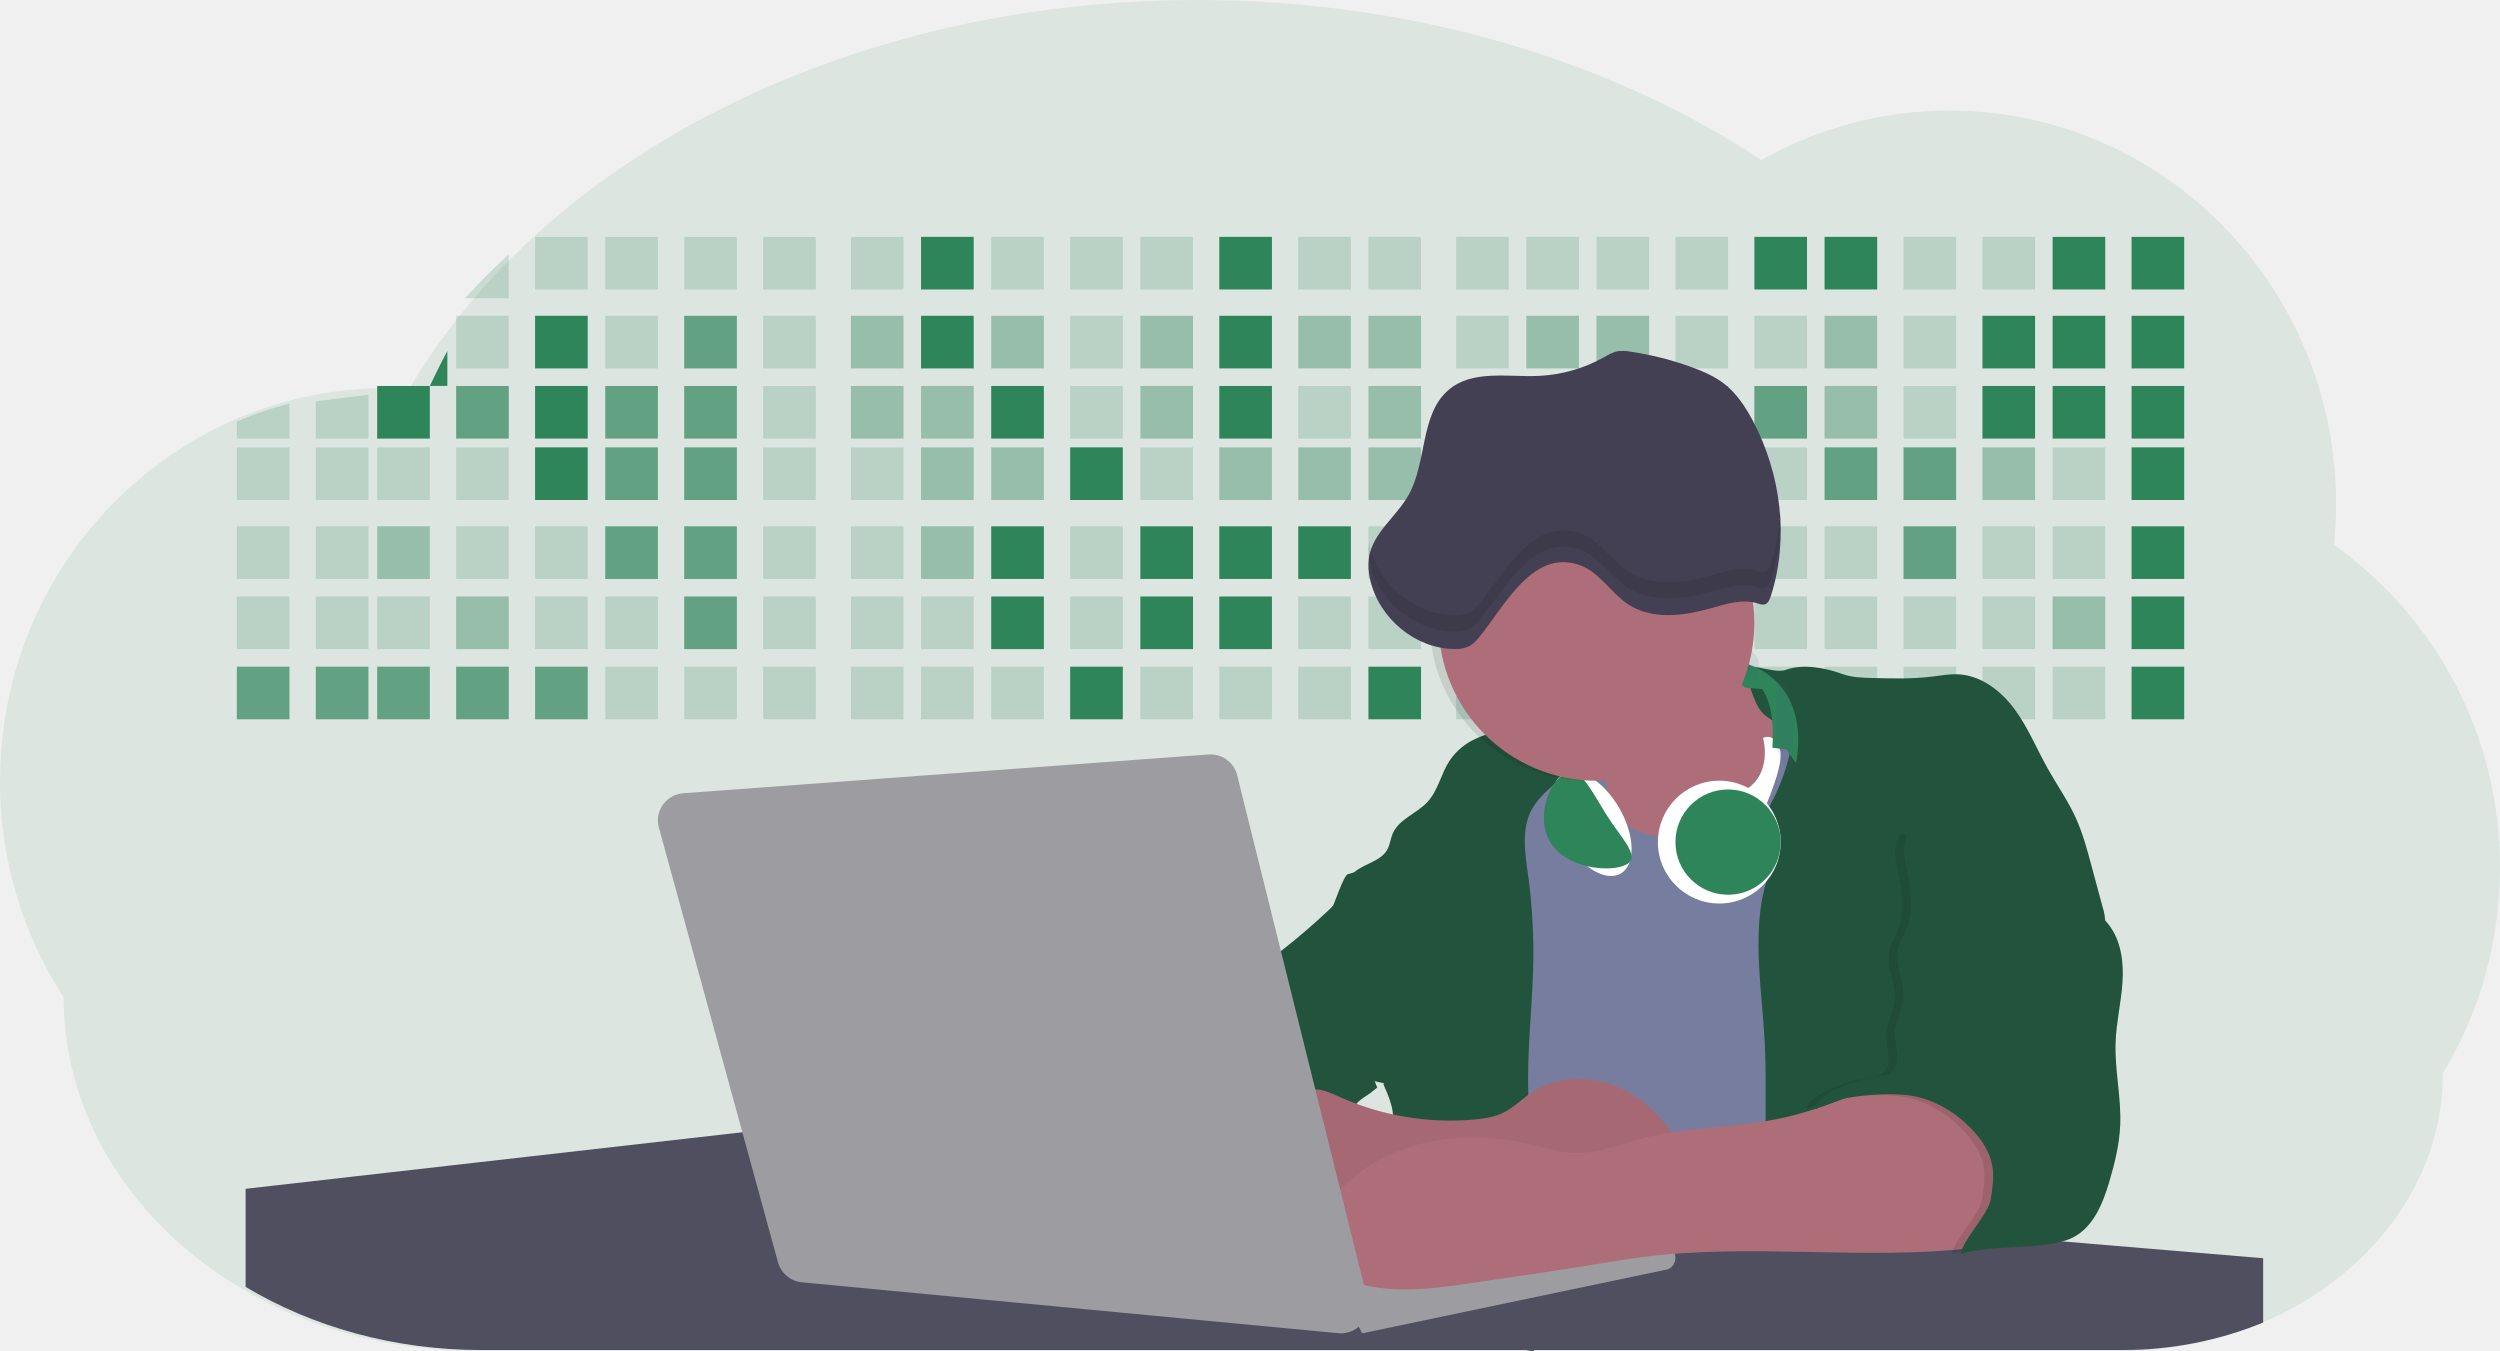
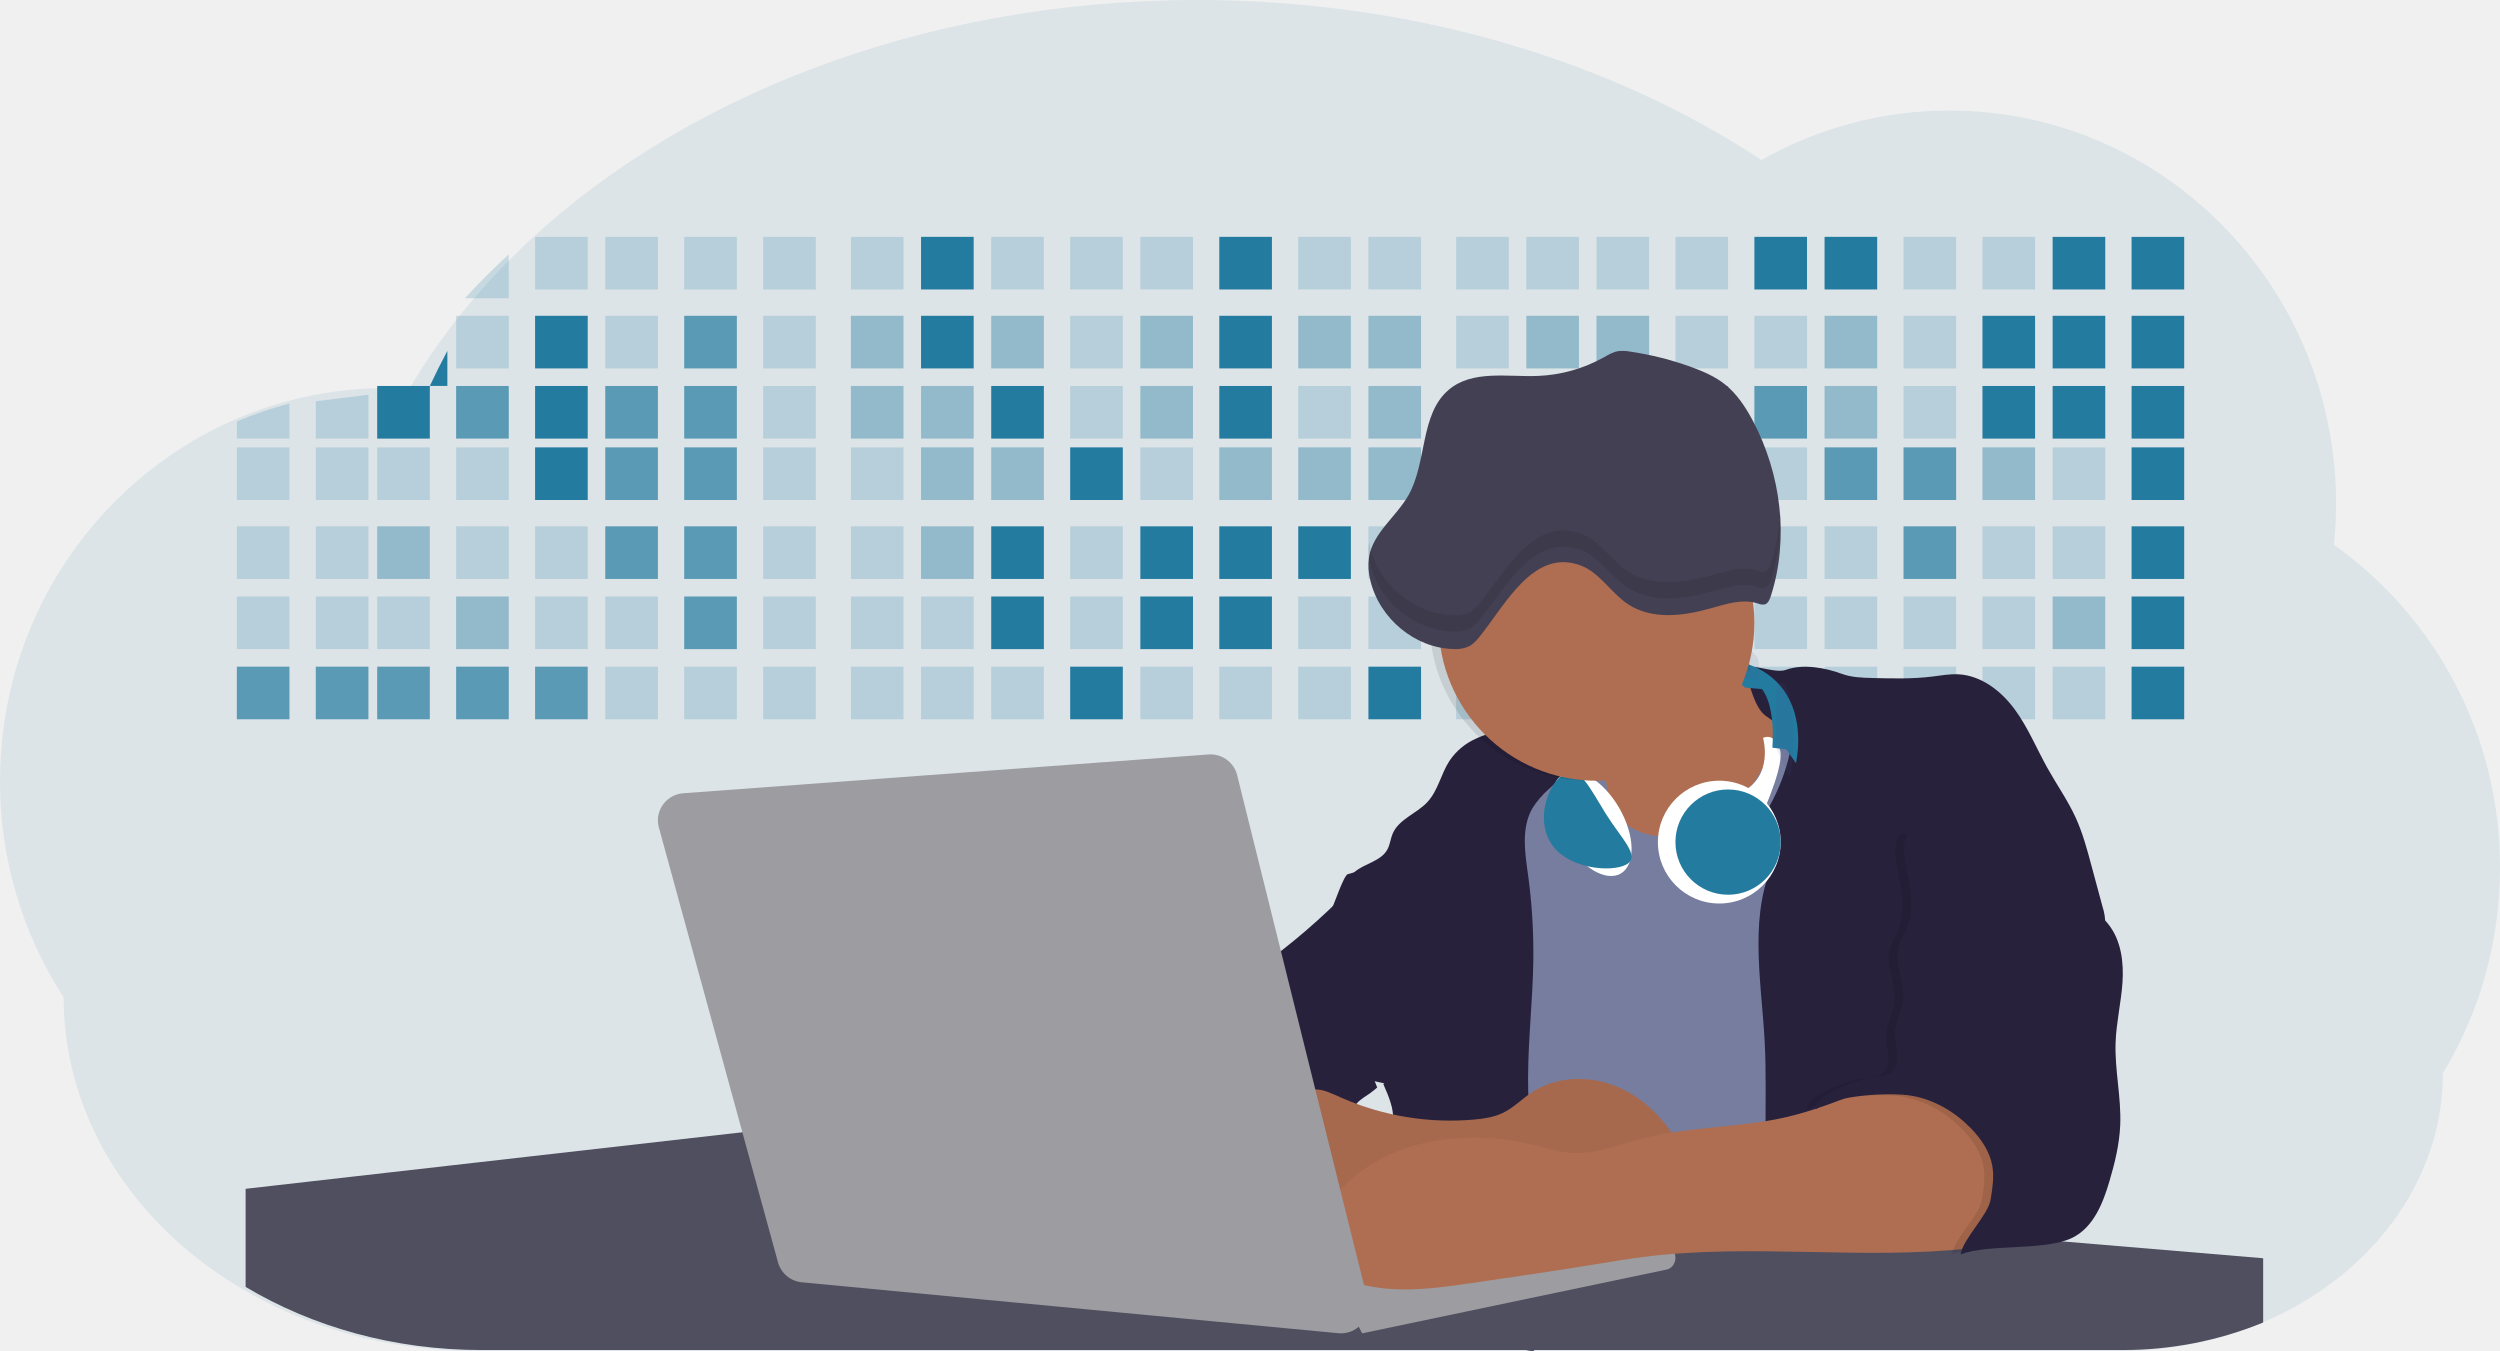
<svg xmlns="http://www.w3.org/2000/svg" width="285" height="154">
  <g fill-rule="nonzero" fill="none">
-     <path d="M285 98.908a45.505 45.505 0 0 1-1.707 12.382 45 45 0 0 1-4.8 11.055c0 12.507-8.426 23.317-20.655 28.46A41.603 41.603 0 0 1 241.712 154H54.102c-10.027 0-19.319-2.711-26.94-7.33a46.28 46.28 0 0 1-6.186-4.466c-8.47-7.295-13.721-17.375-13.721-28.51A45.13 45.13 0 0 1 0 89.05c0-18.314 10.81-34.062 26.295-41.014a43.418 43.418 0 0 1 6.356-2.277 43.608 43.608 0 0 1 11.016-1.52h.428c.862 0 1.717.03 2.566.08l.28-.475c.341-.573.692-1.14 1.05-1.7a64.088 64.088 0 0 1 2.039-3.02 69.585 69.585 0 0 1 2.329-3.091l.207-.25c.458-.573.926-1.138 1.405-1.698a83.311 83.311 0 0 1 4.733-5.08C76.67 11.359 104.812 0 136.451 0c24.619 0 47.122 6.878 64.36 18.242a43.322 43.322 0 0 1 21.41-5.64c24.349 0 44.094 20.064 44.094 44.814a46.255 46.255 0 0 1-.249 4.689A44.965 44.965 0 0 1 285 98.908z" fill="#2E855A" opacity=".1" />
-     <path d="M58 29v5h-5a78.624 78.624 0 0 1 5-5zM61 27h6v6h-6zM69 27h6v6h-6zM78 27h6v6h-6zM87 27h6v6h-6zM97 27h6v6h-6z" fill="#2E855A" opacity=".2" />
-     <path fill="#2E855A" d="M105 27h6v6h-6z" />
-     <path fill="#2E855A" opacity=".2" d="M113 27h6v6h-6zM122 27h6v6h-6zM130 27h6v6h-6z" />
-     <path fill="#2E855A" d="M139 27h6v6h-6z" />
-     <path fill="#2E855A" opacity=".2" d="M148 27h6v6h-6zM156 27h6v6h-6zM166 27h6v6h-6zM174 27h6v6h-6zM182 27h6v6h-6zM191 27h6v6h-6z" />
-     <path fill="#2E855A" d="M200 27h6v6h-6zM208 27h6v6h-6z" />
-     <path fill="#2E855A" opacity=".2" d="M217 27h6v6h-6zM226 27h6v6h-6z" />
-     <path fill="#2E855A" d="M234 27h6v6h-6zM243 27h6v6h-6zM51 40v4h-2a82.292 82.292 0 0 1 2-4z" />
-     <path fill="#2E855A" opacity=".2" d="M52 36h6v6h-6z" />
-     <path fill="#2E855A" d="M61 36h6v6h-6z" />
-     <path fill="#2E855A" opacity=".2" d="M69 36h6v6h-6z" />
-     <path fill="#2E855A" opacity=".7" d="M78 36h6v6h-6z" />
-     <path fill="#2E855A" opacity=".2" d="M87 36h6v6h-6z" />
-     <path fill="#2E855A" opacity=".4" d="M97 36h6v6h-6z" />
-     <path fill="#2E855A" d="M105 36h6v6h-6z" />
-     <path fill="#2E855A" opacity=".4" d="M113 36h6v6h-6z" />
-     <path fill="#2E855A" opacity=".2" d="M122 36h6v6h-6z" />
-     <path fill="#2E855A" opacity=".4" d="M130 36h6v6h-6z" />
-     <path fill="#2E855A" d="M139 36h6v6h-6z" />
-     <path fill="#2E855A" opacity=".4" d="M148 36h6v6h-6zM156 36h6v6h-6z" />
-     <path fill="#2E855A" opacity=".2" d="M166 36h6v6h-6z" />
-     <path fill="#2E855A" opacity=".4" d="M174 36h6v6h-6zM182 36h6v6h-6z" />
-     <path fill="#2E855A" opacity=".2" d="M191 36h6v6h-6zM200 36h6v6h-6z" />
-     <path fill="#2E855A" opacity=".4" d="M208 36h6v6h-6z" />
-     <path fill="#2E855A" opacity=".2" d="M217 36h6v6h-6z" />
-     <path fill="#2E855A" d="M226 36h6v6h-6zM234 36h6v6h-6zM243 36h6v6h-6z" />
-     <path d="M33 46v4h-6v-1.954A42.372 42.372 0 0 1 33 46zM42 45v5h-6v-4.258z" fill="#2E855A" opacity=".2" />
-     <path fill="#2E855A" d="M43 44h6v6h-6z" />
-     <path fill="#2E855A" opacity=".7" d="M52 44h6v6h-6z" />
-     <path fill="#2E855A" d="M61 44h6v6h-6z" />
-     <path fill="#2E855A" opacity=".7" d="M69 44h6v6h-6zM78 44h6v6h-6z" />
-     <path fill="#2E855A" opacity=".2" d="M87 44h6v6h-6z" />
-     <path fill="#2E855A" opacity=".4" d="M97 44h6v6h-6zM105 44h6v6h-6z" />
-     <path fill="#2E855A" d="M113 44h6v6h-6z" />
-     <path fill="#2E855A" opacity=".2" d="M122 44h6v6h-6z" />
-     <path fill="#2E855A" opacity=".4" d="M130 44h6v6h-6z" />
-     <path fill="#2E855A" d="M139 44h6v6h-6z" />
-     <path fill="#2E855A" opacity=".2" d="M148 44h6v6h-6z" />
-     <path fill="#2E855A" opacity=".4" d="M156 44h6v6h-6z" />
-     <path fill="#2E855A" opacity=".2" d="M166 44h6v6h-6z" />
-     <path fill="#2E855A" d="M174 44h6v6h-6z" />
-     <path fill="#2E855A" opacity=".2" d="M182 44h6v6h-6z" />
-     <path fill="#2E855A" opacity=".7" d="M191 44h6v6h-6zM200 44h6v6h-6z" />
-     <path fill="#2E855A" opacity=".4" d="M208 44h6v6h-6z" />
-     <path fill="#2E855A" opacity=".2" d="M217 44h6v6h-6z" />
-     <path fill="#2E855A" d="M226 44h6v6h-6zM234 44h6v6h-6zM243 44h6v6h-6z" />
-     <path fill="#2E855A" opacity=".2" d="M27 51h6v6h-6zM36 51h6v6h-6zM43 51h6v6h-6zM52 51h6v6h-6z" />
-     <path fill="#2E855A" d="M61 51h6v6h-6z" />
-     <path fill="#2E855A" opacity=".7" d="M69 51h6v6h-6zM78 51h6v6h-6z" />
-     <path fill="#2E855A" opacity=".2" d="M87 51h6v6h-6zM97 51h6v6h-6z" />
-     <path fill="#2E855A" opacity=".4" d="M105 51h6v6h-6zM113 51h6v6h-6z" />
-     <path fill="#2E855A" d="M122 51h6v6h-6z" />
-     <path fill="#2E855A" opacity=".2" d="M130 51h6v6h-6z" />
-     <path fill="#2E855A" opacity=".4" d="M139 51h6v6h-6zM148 51h6v6h-6zM156 51h6v6h-6zM166 51h6v6h-6z" />
-     <path fill="#2E855A" opacity=".2" d="M174 51h6v6h-6zM182 51h6v6h-6zM191 51h6v6h-6zM200 51h6v6h-6z" />
-     <path fill="#2E855A" opacity=".7" d="M208 51h6v6h-6zM217 51h6v6h-6z" />
-     <path fill="#2E855A" opacity=".4" d="M226 51h6v6h-6z" />
-     <path fill="#2E855A" opacity=".2" d="M234 51h6v6h-6z" />
-     <path fill="#2E855A" d="M243 51h6v6h-6z" />
-     <path fill="#2E855A" opacity=".2" d="M27 60h6v6h-6zM36 60h6v6h-6z" />
-     <path fill="#2E855A" opacity=".4" d="M43 60h6v6h-6z" />
-     <path fill="#2E855A" opacity=".2" d="M52 60h6v6h-6zM61 60h6v6h-6z" />
-     <path fill="#2E855A" opacity=".7" d="M69 60h6v6h-6zM78 60h6v6h-6z" />
-     <path fill="#2E855A" opacity=".2" d="M87 60h6v6h-6zM97 60h6v6h-6z" />
-     <path fill="#2E855A" opacity=".4" d="M105 60h6v6h-6z" />
-     <path fill="#2E855A" d="M113 60h6v6h-6z" />
-     <path fill="#2E855A" opacity=".2" d="M122 60h6v6h-6z" />
-     <path fill="#2E855A" d="M130 60h6v6h-6zM139 60h6v6h-6zM148 60h6v6h-6z" />
-     <path fill="#2E855A" opacity=".2" d="M156 60h6v6h-6z" />
-     <path fill="#2E855A" d="M166 60h6v6h-6z" />
-     <path fill="#2E855A" opacity=".2" d="M174 60h6v6h-6zM182 60h6v6h-6zM191 60h6v6h-6zM200 60h6v6h-6zM208 60h6v6h-6z" />
-     <path fill="#2E855A" opacity=".7" d="M217 60h6v6h-6z" />
-     <path fill="#2E855A" opacity=".2" d="M226 60h6v6h-6zM234 60h6v6h-6z" />
-     <path fill="#2E855A" d="M243 60h6v6h-6z" />
-     <path fill="#2E855A" opacity=".2" d="M27 68h6v6h-6zM36 68h6v6h-6zM43 68h6v6h-6z" />
-     <path fill="#2E855A" opacity=".4" d="M52 68h6v6h-6z" />
-     <path fill="#2E855A" opacity=".2" d="M61 68h6v6h-6zM69 68h6v6h-6z" />
-     <path fill="#2E855A" opacity=".7" d="M78 68h6v6h-6z" />
-     <path fill="#2E855A" opacity=".2" d="M87 68h6v6h-6zM97 68h6v6h-6zM105 68h6v6h-6z" />
-     <path fill="#2E855A" d="M113 68h6v6h-6z" />
-     <path fill="#2E855A" opacity=".2" d="M122 68h6v6h-6z" />
-     <path fill="#2E855A" d="M130 68h6v6h-6zM139 68h6v6h-6z" />
-     <path fill="#2E855A" opacity=".2" d="M148 68h6v6h-6zM156 68h6v6h-6zM166 68h6v6h-6zM174 68h6v6h-6zM182 68h6v6h-6zM191 68h6v6h-6zM200 68h6v6h-6zM208 68h6v6h-6zM217 68h6v6h-6zM226 68h6v6h-6z" />
-     <path fill="#2E855A" opacity=".4" d="M234 68h6v6h-6z" />
-     <path fill="#2E855A" d="M243 68h6v6h-6z" />
-     <path fill="#2E855A" opacity=".7" d="M27 76h6v6h-6zM36 76h6v6h-6zM43 76h6v6h-6zM52 76h6v6h-6zM61 76h6v6h-6z" />
-     <path fill="#2E855A" opacity=".2" d="M69 76h6v6h-6zM78 76h6v6h-6zM87 76h6v6h-6zM97 76h6v6h-6zM105 76h6v6h-6zM113 76h6v6h-6z" />
-     <path fill="#2E855A" d="M122 76h6v6h-6z" />
-     <path fill="#2E855A" opacity=".2" d="M130 76h6v6h-6zM139 76h6v6h-6zM148 76h6v6h-6z" />
-     <path fill="#2E855A" d="M156 76h6v6h-6z" />
-     <path fill="#2E855A" opacity=".2" d="M166 76h6v6h-6zM174 76h6v6h-6zM182 76h6v6h-6zM191 76h6v6h-6zM200 76h6v6h-6zM208 76h6v6h-6zM217 76h6v6h-6zM226 76h6v6h-6zM234 76h6v6h-6z" />
-     <path fill="#2E855A" d="M243 76h6v6h-6z" />
+     <path d="M285 98.908a45.505 45.505 0 0 1-1.707 12.382 45 45 0 0 1-4.8 11.055c0 12.507-8.426 23.317-20.655 28.46A41.603 41.603 0 0 1 241.712 154H54.102c-10.027 0-19.319-2.711-26.94-7.33a46.28 46.28 0 0 1-6.186-4.466c-8.47-7.295-13.721-17.375-13.721-28.51A45.13 45.13 0 0 1 0 89.05c0-18.314 10.81-34.062 26.295-41.014a43.418 43.418 0 0 1 6.356-2.277 43.608 43.608 0 0 1 11.016-1.52h.428c.862 0 1.717.03 2.566.08l.28-.475c.341-.573.692-1.14 1.05-1.7a64.088 64.088 0 0 1 2.039-3.02 69.585 69.585 0 0 1 2.329-3.091l.207-.25c.458-.573.926-1.138 1.405-1.698a83.311 83.311 0 0 1 4.733-5.08C76.67 11.359 104.812 0 136.451 0c24.619 0 47.122 6.878 64.36 18.242a43.322 43.322 0 0 1 21.41-5.64c24.349 0 44.094 20.064 44.094 44.814a46.255 46.255 0 0 1-.249 4.689A44.965 44.965 0 0 1 285 98.908z" fill="#247ba0" opacity=".1" />
+     <path d="M58 29v5h-5a78.624 78.624 0 0 1 5-5zM61 27h6v6h-6zM69 27h6v6h-6zM78 27h6v6h-6zM87 27h6v6h-6zM97 27h6v6h-6z" fill="#247ba0" opacity=".2" />
+     <path fill="#247ba0" d="M105 27h6v6h-6z" />
+     <path fill="#247ba0" opacity=".2" d="M113 27h6v6h-6zM122 27h6v6h-6zM130 27h6v6h-6z" />
+     <path fill="#247ba0" d="M139 27h6v6h-6z" />
+     <path fill="#247ba0" opacity=".2" d="M148 27h6v6h-6zM156 27h6v6h-6zM166 27h6v6h-6zM174 27h6v6h-6zM182 27h6v6h-6zM191 27h6v6h-6z" />
+     <path fill="#247ba0" d="M200 27h6v6h-6zM208 27h6v6h-6z" />
+     <path fill="#247ba0" opacity=".2" d="M217 27h6v6h-6zM226 27h6v6h-6z" />
+     <path fill="#247ba0" d="M234 27h6v6h-6zM243 27h6v6h-6zM51 40v4h-2a82.292 82.292 0 0 1 2-4z" />
+     <path fill="#247ba0" opacity=".2" d="M52 36h6v6h-6z" />
+     <path fill="#247ba0" d="M61 36h6v6h-6z" />
+     <path fill="#247ba0" opacity=".2" d="M69 36h6v6h-6z" />
+     <path fill="#247ba0" opacity=".7" d="M78 36h6v6h-6z" />
+     <path fill="#247ba0" opacity=".2" d="M87 36h6v6h-6z" />
+     <path fill="#247ba0" opacity=".4" d="M97 36h6v6h-6z" />
+     <path fill="#247ba0" d="M105 36h6v6h-6z" />
+     <path fill="#247ba0" opacity=".4" d="M113 36h6v6h-6z" />
+     <path fill="#247ba0" opacity=".2" d="M122 36h6v6h-6z" />
+     <path fill="#247ba0" opacity=".4" d="M130 36h6v6h-6z" />
+     <path fill="#247ba0" d="M139 36h6v6h-6z" />
+     <path fill="#247ba0" opacity=".4" d="M148 36h6v6h-6zM156 36h6v6h-6z" />
+     <path fill="#247ba0" opacity=".2" d="M166 36h6v6h-6z" />
+     <path fill="#247ba0" opacity=".4" d="M174 36h6v6h-6zM182 36h6v6h-6z" />
+     <path fill="#247ba0" opacity=".2" d="M191 36h6v6h-6zM200 36h6v6h-6z" />
+     <path fill="#247ba0" opacity=".4" d="M208 36h6v6h-6z" />
+     <path fill="#247ba0" opacity=".2" d="M217 36h6v6h-6z" />
+     <path fill="#247ba0" d="M226 36h6v6h-6zM234 36h6v6h-6zM243 36h6v6h-6z" />
+     <path d="M33 46v4h-6v-1.954A42.372 42.372 0 0 1 33 46zM42 45v5h-6v-4.258z" fill="#247ba0" opacity=".2" />
+     <path fill="#247ba0" d="M43 44h6v6h-6z" />
+     <path fill="#247ba0" opacity=".7" d="M52 44h6v6h-6z" />
+     <path fill="#247ba0" d="M61 44h6v6h-6z" />
+     <path fill="#247ba0" opacity=".7" d="M69 44h6v6h-6zM78 44h6v6h-6z" />
+     <path fill="#247ba0" opacity=".2" d="M87 44h6v6h-6z" />
+     <path fill="#247ba0" opacity=".4" d="M97 44h6v6h-6zM105 44h6v6h-6z" />
+     <path fill="#247ba0" d="M113 44h6v6h-6z" />
+     <path fill="#247ba0" opacity=".2" d="M122 44h6v6h-6z" />
+     <path fill="#247ba0" opacity=".4" d="M130 44h6v6h-6z" />
+     <path fill="#247ba0" d="M139 44h6v6h-6z" />
+     <path fill="#247ba0" opacity=".2" d="M148 44h6v6h-6z" />
+     <path fill="#247ba0" opacity=".4" d="M156 44h6v6h-6z" />
+     <path fill="#247ba0" opacity=".2" d="M166 44h6v6h-6z" />
+     <path fill="#247ba0" d="M174 44h6v6h-6z" />
+     <path fill="#247ba0" opacity=".2" d="M182 44h6v6h-6z" />
+     <path fill="#247ba0" opacity=".7" d="M191 44h6v6h-6zM200 44h6v6h-6z" />
+     <path fill="#247ba0" opacity=".4" d="M208 44h6v6h-6z" />
+     <path fill="#247ba0" opacity=".2" d="M217 44h6v6h-6z" />
+     <path fill="#247ba0" d="M226 44h6v6h-6zM234 44h6v6h-6zM243 44h6v6h-6z" />
+     <path fill="#247ba0" opacity=".2" d="M27 51h6v6h-6zM36 51h6v6h-6zM43 51h6v6h-6zM52 51h6v6h-6z" />
+     <path fill="#247ba0" d="M61 51h6v6h-6z" />
+     <path fill="#247ba0" opacity=".7" d="M69 51h6v6h-6zM78 51h6v6h-6z" />
+     <path fill="#247ba0" opacity=".2" d="M87 51h6v6h-6zM97 51h6v6h-6z" />
+     <path fill="#247ba0" opacity=".4" d="M105 51h6v6h-6zM113 51h6v6h-6z" />
+     <path fill="#247ba0" d="M122 51h6v6h-6z" />
+     <path fill="#247ba0" opacity=".2" d="M130 51h6v6h-6z" />
+     <path fill="#247ba0" opacity=".4" d="M139 51h6v6h-6zM148 51h6v6h-6zM156 51h6v6h-6zM166 51h6v6h-6z" />
+     <path fill="#247ba0" opacity=".2" d="M174 51h6v6h-6zM182 51h6v6h-6zM191 51h6v6h-6zM200 51h6v6h-6z" />
+     <path fill="#247ba0" opacity=".7" d="M208 51h6v6h-6zM217 51h6v6h-6z" />
+     <path fill="#247ba0" opacity=".4" d="M226 51h6v6h-6z" />
+     <path fill="#247ba0" opacity=".2" d="M234 51h6v6h-6z" />
+     <path fill="#247ba0" d="M243 51h6v6h-6z" />
+     <path fill="#247ba0" opacity=".2" d="M27 60h6v6h-6zM36 60h6v6h-6z" />
+     <path fill="#247ba0" opacity=".4" d="M43 60h6v6h-6z" />
+     <path fill="#247ba0" opacity=".2" d="M52 60h6v6h-6zM61 60h6v6h-6z" />
+     <path fill="#247ba0" opacity=".7" d="M69 60h6v6h-6zM78 60h6v6h-6z" />
+     <path fill="#247ba0" opacity=".2" d="M87 60h6v6h-6zM97 60h6v6h-6z" />
+     <path fill="#247ba0" opacity=".4" d="M105 60h6v6h-6z" />
+     <path fill="#247ba0" d="M113 60h6v6h-6z" />
+     <path fill="#247ba0" opacity=".2" d="M122 60h6v6h-6z" />
+     <path fill="#247ba0" d="M130 60h6v6h-6zM139 60h6v6h-6zM148 60h6v6h-6z" />
+     <path fill="#247ba0" opacity=".2" d="M156 60h6v6h-6z" />
+     <path fill="#247ba0" d="M166 60h6v6h-6z" />
+     <path fill="#247ba0" opacity=".2" d="M174 60h6v6h-6zM182 60h6v6h-6zM191 60h6v6h-6zM200 60h6v6h-6zM208 60h6v6h-6z" />
+     <path fill="#247ba0" opacity=".7" d="M217 60h6v6h-6z" />
+     <path fill="#247ba0" opacity=".2" d="M226 60h6v6h-6zM234 60h6v6h-6z" />
+     <path fill="#247ba0" d="M243 60h6v6h-6z" />
+     <path fill="#247ba0" opacity=".2" d="M27 68h6v6h-6zM36 68h6v6h-6zM43 68h6v6h-6z" />
+     <path fill="#247ba0" opacity=".4" d="M52 68h6v6h-6z" />
+     <path fill="#247ba0" opacity=".2" d="M61 68h6v6h-6zM69 68h6v6h-6z" />
+     <path fill="#247ba0" opacity=".7" d="M78 68h6v6h-6z" />
+     <path fill="#247ba0" opacity=".2" d="M87 68h6v6h-6zM97 68h6v6h-6zM105 68h6v6h-6z" />
+     <path fill="#247ba0" d="M113 68h6v6h-6z" />
+     <path fill="#247ba0" opacity=".2" d="M122 68h6v6h-6z" />
+     <path fill="#247ba0" d="M130 68h6v6h-6zM139 68h6v6h-6z" />
+     <path fill="#247ba0" opacity=".2" d="M148 68h6v6h-6zM156 68h6v6h-6zM166 68h6v6h-6zM174 68h6v6h-6zM182 68h6v6h-6zM191 68h6v6h-6zM200 68h6v6h-6zM208 68h6v6h-6zM217 68h6v6h-6zM226 68h6v6h-6z" />
+     <path fill="#247ba0" opacity=".4" d="M234 68h6v6h-6z" />
+     <path fill="#247ba0" d="M243 68h6v6h-6z" />
+     <path fill="#247ba0" opacity=".7" d="M27 76h6v6h-6zM36 76h6v6h-6zM43 76h6v6h-6zM52 76h6v6h-6zM61 76h6v6h-6z" />
+     <path fill="#247ba0" opacity=".2" d="M69 76h6v6h-6zM78 76h6v6h-6zM87 76h6v6h-6zM97 76h6v6h-6zM105 76h6v6h-6zM113 76h6v6h-6z" />
+     <path fill="#247ba0" d="M122 76h6v6h-6z" />
+     <path fill="#247ba0" opacity=".2" d="M130 76h6v6h-6zM139 76h6v6h-6zM148 76h6v6h-6z" />
+     <path fill="#247ba0" d="M156 76h6v6h-6z" />
+     <path fill="#247ba0" opacity=".2" d="M166 76h6v6h-6zM174 76h6v6h-6zM182 76h6v6h-6zM191 76h6v6h-6zM200 76h6v6h-6zM208 76h6v6h-6zM217 76h6v6h-6zM226 76h6v6h-6zM234 76h6v6h-6z" />
+     <path fill="#247ba0" d="M243 76h6v6h-6z" />
    <circle fill="#767D9F" cx="182.5" cy="90.5" r="8.5" />
-     <path d="M181.225 79.747a171.72 171.72 0 0 1 2.227 11.6c.184 1.157.347 2.378-.07 3.472-.35.912-1.061 1.625-1.62 2.423-.558.799-.98 1.822-.64 2.737.339.915 1.33 1.415 2.275 1.673 2.705.733 5.589.2 8.282-.594a13.36 13.36 0 0 0 3.472-1.445c1.141-.728 2.076-1.74 2.936-2.78 3.925-4.784 6.494-10.525 8.913-16.232a9.81 9.81 0 0 1-8.324-3.37c-.991-1.17-1.718-2.8-1.16-4.231-1.636.902-3.58.963-5.342 1.58a18.94 18.94 0 0 0-3.143 1.554c-1.203.699-2.4 1.411-3.59 2.137-1.36.824-2.635 1.557-4.216 1.476z" fill="#AE6E79" />
+     <path d="M181.225 79.747a171.72 171.72 0 0 1 2.227 11.6c.184 1.157.347 2.378-.07 3.472-.35.912-1.061 1.625-1.62 2.423-.558.799-.98 1.822-.64 2.737.339.915 1.33 1.415 2.275 1.673 2.705.733 5.589.2 8.282-.594a13.36 13.36 0 0 0 3.472-1.445c1.141-.728 2.076-1.74 2.936-2.78 3.925-4.784 6.494-10.525 8.913-16.232a9.81 9.81 0 0 1-8.324-3.37c-.991-1.17-1.718-2.8-1.16-4.231-1.636.902-3.58.963-5.342 1.58a18.94 18.94 0 0 0-3.143 1.554c-1.203.699-2.4 1.411-3.59 2.137-1.36.824-2.635 1.557-4.216 1.476z" fill="#AF6E51" />
    <path d="M201.751 86.102c-1.534 2.994-3.531 5.871-6.382 7.653-2.851 1.783-6.69 2.266-9.546.504-1.406-.861-2.471-2.17-3.7-3.273-1.228-1.102-2.763-2.046-4.413-1.903-1.819.159-3.243 1.581-4.461 2.943-1.849 2.07-3.635 4.227-4.944 6.676-2.512 4.708-3.107 10.211-2.996 15.548.11 5.337.881 10.647.899 15.984.025 6.566-1.085 13.078-2.208 19.546 10.324-1.274 20.66 1.51 31.007 2.565 6.621.682 13.293.667 19.95.65 1.17 0 2.416-.03 3.39-.68a4.58 4.58 0 0 0 1.405-1.672c.919-1.7 1.288-3.638 1.544-5.553.651-4.839.671-9.738.689-14.622.045-11.832.088-23.707-1.412-35.446-.37-2.888-.841-5.79-1.947-8.492-1.105-2.701-2.908-5.186-5.43-6.633-1.62-.932-5.376-2.553-7.285-1.614-2.143 1.047-3.132 5.815-4.16 7.82z" fill="#767D9F" />
-     <path d="M201.171 118.7c-.386-7.152-1.956-14.786 1.386-21.134.822-1.56-2.125-3.505-1.214-5.015a22.599 22.599 0 0 0 2.504-5.902c.189-.713.34-1.467.162-2.183-.331-1.304-1.633-2.081-2.738-2.875-1.22-.878-1.847-3.554-2.24-5.002-.394-1.448 3.128.296 4.545-.22 1.966-.713 4.465-.264 6.426.459 1.096.4 2.285.434 3.453.464 2.267.059 4.542.116 6.792-.16 1.011-.126 2.024-.316 3.04-.26 2.59.146 4.843 1.902 6.377 3.979 1.533 2.076 2.509 4.496 3.766 6.745 1.048 1.875 2.297 3.646 3.19 5.597.792 1.726 1.293 3.58 1.788 5.426l1.277 4.733c.223.677.33 1.386.313 2.099-.064.757-.403 1.462-.746 2.136a40.445 40.445 0 0 1-4.647 7.026c-2.686 3.263-5.947 6.206-7.542 10.113-.623 1.521-.969 3.14-1.285 4.752A173.107 173.107 0 0 0 223.065 149a43.637 43.637 0 0 0-13.82-3.751c-1.39-.143-3.185.128-4.51-.247-2.215-.624-2.459-4.336-2.795-6.28-.537-3.095-.644-6.244-.664-9.372-.025-3.556.087-7.106-.105-10.65zM152.515 106.366c1.049 5.983 2.205 11.983 4.485 17.605a4.803 4.803 0 0 1-.172.154c-.202.172-.411.334-.63.499-.511.359-1.072.663-1.495 1.132-.16.18-.287.386-.374.61-.159.355-.159.76 0 1.115-1.189.526-2.57.364-3.902.314-1.15-.042-2.263 0-3.185.63-1.28.883-1.667 2.579-1.874 4.12a44.473 44.473 0 0 0-.197 1.687 47.042 47.042 0 0 0-.125 7.768c-4.07-.097-7.781-2.221-11.292-4.285-.802-.472-1.63-.968-2.15-1.745a3.94 3.94 0 0 1-.576-2.566c0-.127.022-.25.04-.379.112-.74.303-1.465.57-2.164a26.727 26.727 0 0 1 4.782-8.14c.892-1.041 1.897-2.06 2.313-3.37.182-.57.249-1.176.433-1.745.828-2.463 3.813-3.627 4.834-6.018.25-.57.364-1.196.673-1.745a4.394 4.394 0 0 1 1.06-1.184c.181-.152.37-.3.557-.446a74.045 74.045 0 0 0 5.061-4.35c.302-.285.601-.572.897-.863-.04 1.128.05 2.257.267 3.366z" fill="#22543D" />
-     <path d="M178.188 88.41c-.356.378-.742.733-1.12 1.085l-.102.092-.401.373a9.675 9.675 0 0 0-1.868 2.182l-.042.07c-1.262 2.267-.795 5.058-.443 7.632a65.16 65.16 0 0 1 .586 9.684c-.064 4.47-.589 8.909-.599 13.373 0 1.013.023 2.024.067 3.037.072 1.646.196 3.29.344 4.933.161 1.803.354 3.603.535 5.403.143 1.393.28 2.784.393 4.174.057.72.111 1.438.156 2.158.052.844.094 1.69.119 2.535.017.536.027 1.07.027 1.606v.912c0 .58-.016 1.16-.047 1.738a48.699 48.699 0 0 1-.151 2.234c-.077.812-.213 1.699-.782 2.27a2.068 2.068 0 0 1-.109.099l-.802-.1a82.056 82.056 0 0 0-16.653-.297c.121-.84.232-1.676.341-2.518a175.718 175.718 0 0 0 .46-4.057 158.012 158.012 0 0 0 .75-12.147c.028-1.112.042-2.225.04-3.34 0-1.082-.01-2.166-.027-3.252 0-.357-.015-.715-.045-1.07a6.812 6.812 0 0 0-.131-.951 12.41 12.41 0 0 0-.742-2.106c-.055-.129-.107-.248-.159-.384-.03-.067-.057-.137-.084-.204 1.425-1.274 2.44-2.98 3.415-4.658 1.581-2.704 3.2-5.527 3.464-8.65.265-3.124-1.281-6.633-4.256-7.586-.809-.248-1.665-.318-2.5-.464-.786-.14-2.427-.455-3.337-1.02-.495.509-.99 1.01-1.485 1.501.03-.75.213-1.486.537-2.162l.351.017a.675.675 0 0 1-.04-.248c0-.266.184-.566.575-.9 1.165-.992 2.999-1.213 3.734-2.557.307-.558.359-1.224.606-1.81.71-1.67 2.75-2.286 3.977-3.622 1.227-1.336 1.534-3.228 2.526-4.718a7.088 7.088 0 0 1 2.97-2.483c.099-.047.2-.094.302-.136 2.053-.882 4.493-1.083 6.621-1.078.827 0 2.97.025 4.02.445.17.06.325.156.457.28 1.118 1.222-.621 3.802-1.448 4.685z" fill="#22543D" />
-     <path d="M153.651 99.653a14.895 14.895 0 0 1 11.614 1.232c1.789 1.01 3.394 2.422 4.378 4.242 1.478 2.73 1.414 6.022 1.31 9.14-.053 1.56-.12 3.175-.796 4.575-.782 1.62-2.258 2.733-3.764 3.643a10.403 10.403 0 0 1-3.061 1.348c-1.67.369-3.404.055-5.086-.253-1.829-.344-3.792-.758-5.062-2.144-.745-.804-1.153-1.848-1.555-2.87-.578-1.474-1.158-2.947-1.74-4.419-1.006-2.556-1.346-4.682-.017-7.172.604-1.135 1.342-2.197 1.938-3.34.298-.581 1.367-3.832 1.841-3.982z" fill="#22543D" />
+     <path d="M201.171 118.7c-.386-7.152-1.956-14.786 1.386-21.134.822-1.56-2.125-3.505-1.214-5.015a22.599 22.599 0 0 0 2.504-5.902c.189-.713.34-1.467.162-2.183-.331-1.304-1.633-2.081-2.738-2.875-1.22-.878-1.847-3.554-2.24-5.002-.394-1.448 3.128.296 4.545-.22 1.966-.713 4.465-.264 6.426.459 1.096.4 2.285.434 3.453.464 2.267.059 4.542.116 6.792-.16 1.011-.126 2.024-.316 3.04-.26 2.59.146 4.843 1.902 6.377 3.979 1.533 2.076 2.509 4.496 3.766 6.745 1.048 1.875 2.297 3.646 3.19 5.597.792 1.726 1.293 3.58 1.788 5.426l1.277 4.733c.223.677.33 1.386.313 2.099-.064.757-.403 1.462-.746 2.136a40.445 40.445 0 0 1-4.647 7.026c-2.686 3.263-5.947 6.206-7.542 10.113-.623 1.521-.969 3.14-1.285 4.752A173.107 173.107 0 0 0 223.065 149a43.637 43.637 0 0 0-13.82-3.751c-1.39-.143-3.185.128-4.51-.247-2.215-.624-2.459-4.336-2.795-6.28-.537-3.095-.644-6.244-.664-9.372-.025-3.556.087-7.106-.105-10.65zM152.515 106.366c1.049 5.983 2.205 11.983 4.485 17.605a4.803 4.803 0 0 1-.172.154c-.202.172-.411.334-.63.499-.511.359-1.072.663-1.495 1.132-.16.18-.287.386-.374.61-.159.355-.159.76 0 1.115-1.189.526-2.57.364-3.902.314-1.15-.042-2.263 0-3.185.63-1.28.883-1.667 2.579-1.874 4.12a44.473 44.473 0 0 0-.197 1.687 47.042 47.042 0 0 0-.125 7.768c-4.07-.097-7.781-2.221-11.292-4.285-.802-.472-1.63-.968-2.15-1.745a3.94 3.94 0 0 1-.576-2.566c0-.127.022-.25.04-.379.112-.74.303-1.465.57-2.164a26.727 26.727 0 0 1 4.782-8.14c.892-1.041 1.897-2.06 2.313-3.37.182-.57.249-1.176.433-1.745.828-2.463 3.813-3.627 4.834-6.018.25-.57.364-1.196.673-1.745a4.394 4.394 0 0 1 1.06-1.184c.181-.152.37-.3.557-.446a74.045 74.045 0 0 0 5.061-4.35c.302-.285.601-.572.897-.863-.04 1.128.05 2.257.267 3.366z" fill="#27213c" />
+     <path d="M178.188 88.41c-.356.378-.742.733-1.12 1.085l-.102.092-.401.373a9.675 9.675 0 0 0-1.868 2.182l-.042.07c-1.262 2.267-.795 5.058-.443 7.632a65.16 65.16 0 0 1 .586 9.684c-.064 4.47-.589 8.909-.599 13.373 0 1.013.023 2.024.067 3.037.072 1.646.196 3.29.344 4.933.161 1.803.354 3.603.535 5.403.143 1.393.28 2.784.393 4.174.057.72.111 1.438.156 2.158.052.844.094 1.69.119 2.535.017.536.027 1.07.027 1.606v.912c0 .58-.016 1.16-.047 1.738a48.699 48.699 0 0 1-.151 2.234c-.077.812-.213 1.699-.782 2.27a2.068 2.068 0 0 1-.109.099l-.802-.1a82.056 82.056 0 0 0-16.653-.297c.121-.84.232-1.676.341-2.518a175.718 175.718 0 0 0 .46-4.057 158.012 158.012 0 0 0 .75-12.147c.028-1.112.042-2.225.04-3.34 0-1.082-.01-2.166-.027-3.252 0-.357-.015-.715-.045-1.07a6.812 6.812 0 0 0-.131-.951 12.41 12.41 0 0 0-.742-2.106c-.055-.129-.107-.248-.159-.384-.03-.067-.057-.137-.084-.204 1.425-1.274 2.44-2.98 3.415-4.658 1.581-2.704 3.2-5.527 3.464-8.65.265-3.124-1.281-6.633-4.256-7.586-.809-.248-1.665-.318-2.5-.464-.786-.14-2.427-.455-3.337-1.02-.495.509-.99 1.01-1.485 1.501.03-.75.213-1.486.537-2.162l.351.017a.675.675 0 0 1-.04-.248c0-.266.184-.566.575-.9 1.165-.992 2.999-1.213 3.734-2.557.307-.558.359-1.224.606-1.81.71-1.67 2.75-2.286 3.977-3.622 1.227-1.336 1.534-3.228 2.526-4.718a7.088 7.088 0 0 1 2.97-2.483c.099-.047.2-.094.302-.136 2.053-.882 4.493-1.083 6.621-1.078.827 0 2.97.025 4.02.445.17.06.325.156.457.28 1.118 1.222-.621 3.802-1.448 4.685z" fill="#27213c" />
+     <path d="M153.651 99.653a14.895 14.895 0 0 1 11.614 1.232c1.789 1.01 3.394 2.422 4.378 4.242 1.478 2.73 1.414 6.022 1.31 9.14-.053 1.56-.12 3.175-.796 4.575-.782 1.62-2.258 2.733-3.764 3.643a10.403 10.403 0 0 1-3.061 1.348c-1.67.369-3.404.055-5.086-.253-1.829-.344-3.792-.758-5.062-2.144-.745-.804-1.153-1.848-1.555-2.87-.578-1.474-1.158-2.947-1.74-4.419-1.006-2.556-1.346-4.682-.017-7.172.604-1.135 1.342-2.197 1.938-3.34.298-.581 1.367-3.832 1.841-3.982z" fill="#27213c" />
    <path d="M258 143.44v7.326a42.055 42.055 0 0 1-16.078 3.136h-66.988a2.063 2.063 0 0 1-.11.098l-.804-.098H54.86c-9.997 0-19.262-2.66-26.86-7.193v-11.185L85.308 129h.045l33.373 2.788 8.637.735 4.486.375 9.284.777 4.777.399 6.955.583.978.08 5.013.42 6.8.551 9.564.799 15.941 1.335 11.215.938 18.415 1.542 3.503.291.377.032.328.027 4.625.387 5.077.426.589.05L258 143.44z" fill="#504F60" />
    <path fill="#9C9CA1" d="M189 142.708L117.762 130 115 144.598l32.655 4.086L157.71 150l27.658-5.693z" />
    <path d="M154 149.497l35.543-7.473c.36-.077.732.03 1.014.292.282.262.444.651.443 1.061.002.663-.42 1.233-1.004 1.353l-34.71 7.27-1.286-2.503z" fill="#9C9CA1" />
-     <path d="M168.039 127.633c1.121-.1 2.258-.27 3.267-.749 1.244-.595 2.211-1.622 3.363-2.378 2.532-1.675 5.919-1.9 8.821-.938 2.903.962 5.325 3.022 7.021 5.482 1.127 1.639 1.972 3.73 1.177 5.539a7.271 7.271 0 0 1-1.025 1.54l-2.074 2.609a7.052 7.052 0 0 1-1.408 1.457c-.776.543-1.74.765-2.69.9-2.525.353-5.094.152-7.638.315-4.37.28-8.638 1.634-13.017 1.589-2.517-.026-5.002-.515-7.462-1.003l-10.885-2.153c-1.895-.373-4.037-.919-4.93-2.572-.4-.744-.474-1.606-.522-2.443-.129-2.306 0-4.871 1.662-6.534 1.561-1.56 4.031-2.053 5.896-3.206 2.283-1.414 3.037-.957 5.444.105a30.889 30.889 0 0 0 15 2.44z" fill="#AE6E79" />
+     <path d="M168.039 127.633c1.121-.1 2.258-.27 3.267-.749 1.244-.595 2.211-1.622 3.363-2.378 2.532-1.675 5.919-1.9 8.821-.938 2.903.962 5.325 3.022 7.021 5.482 1.127 1.639 1.972 3.73 1.177 5.539a7.271 7.271 0 0 1-1.025 1.54l-2.074 2.609a7.052 7.052 0 0 1-1.408 1.457c-.776.543-1.74.765-2.69.9-2.525.353-5.094.152-7.638.315-4.37.28-8.638 1.634-13.017 1.589-2.517-.026-5.002-.515-7.462-1.003l-10.885-2.153c-1.895-.373-4.037-.919-4.93-2.572-.4-.744-.474-1.606-.522-2.443-.129-2.306 0-4.871 1.662-6.534 1.561-1.56 4.031-2.053 5.896-3.206 2.283-1.414 3.037-.957 5.444.105a30.889 30.889 0 0 0 15 2.44z" fill="#AF6E51" />
    <path d="M168.039 127.633c1.121-.1 2.258-.27 3.267-.749 1.244-.595 2.211-1.622 3.363-2.378 2.532-1.675 5.919-1.9 8.821-.938 2.903.962 5.325 3.022 7.021 5.482 1.127 1.639 1.972 3.73 1.177 5.539a7.271 7.271 0 0 1-1.025 1.54l-2.074 2.609a7.052 7.052 0 0 1-1.408 1.457c-.776.543-1.74.765-2.69.9-2.525.353-5.094.152-7.638.315-4.37.28-8.638 1.634-13.017 1.589-2.517-.026-5.002-.515-7.462-1.003l-10.885-2.153c-1.895-.373-4.037-.919-4.93-2.572-.4-.744-.474-1.606-.522-2.443-.129-2.306 0-4.871 1.662-6.534 1.561-1.56 4.031-2.053 5.896-3.206 2.283-1.414 3.037-.957 5.444.105a30.889 30.889 0 0 0 15 2.44z" fill="#000" opacity=".05" />
-     <path d="M212.659 124.288c-3.02 1.196-6.056 2.396-9.217 3.108-5.3 1.196-10.847 1.007-16.106 2.374-2.778.725-5.539 1.893-8.393 1.656-1.276-.106-2.507-.503-3.749-.805-6.975-1.762-14.903-1.19-20.568 3.34-1.937 1.547-3.523 3.478-4.96 5.536a3.772 3.772 0 0 0-.54 3.104 3.678 3.678 0 0 0 1.992 2.403 20.907 20.907 0 0 0 6.977 1.906c3.228.291 6.471-.177 9.682-.645 4.764-.692 9.531-1.387 14.284-2.164 1.706-.28 3.412-.57 5.128-.79 12.349-1.599 24.921.344 37.302-.99 1.252-.136 2.525-.312 3.663-.858 2.882-1.384 4.308-5.034 3.713-8.24-.595-3.206-2.891-5.872-5.655-7.508-2.316-1.376-4.813-1.933-7.392-2.517-2.395-.57-3.855.184-6.161 1.09z" fill="#AE6E79" />
+     <path d="M212.659 124.288c-3.02 1.196-6.056 2.396-9.217 3.108-5.3 1.196-10.847 1.007-16.106 2.374-2.778.725-5.539 1.893-8.393 1.656-1.276-.106-2.507-.503-3.749-.805-6.975-1.762-14.903-1.19-20.568 3.34-1.937 1.547-3.523 3.478-4.96 5.536a3.772 3.772 0 0 0-.54 3.104 3.678 3.678 0 0 0 1.992 2.403 20.907 20.907 0 0 0 6.977 1.906c3.228.291 6.471-.177 9.682-.645 4.764-.692 9.531-1.387 14.284-2.164 1.706-.28 3.412-.57 5.128-.79 12.349-1.599 24.921.344 37.302-.99 1.252-.136 2.525-.312 3.663-.858 2.882-1.384 4.308-5.034 3.713-8.24-.595-3.206-2.891-5.872-5.655-7.508-2.316-1.376-4.813-1.933-7.392-2.517-2.395-.57-3.855.184-6.161 1.09z" fill="#AF6E51" />
    <path d="M239.403 105.658c1.413 1.814 1.714 4.248 1.561 6.52-.153 2.272-.704 4.519-.785 6.8-.113 3.13.658 6.248.527 9.367-.091 2.182-.62 4.321-1.244 6.415-.737 2.472-1.803 5.129-4.13 6.316-3.091 1.577-9.573.69-12.824 1.924.296-1.807 3.131-4.423 3.427-6.23.204-1.25.41-2.534.191-3.787-.28-1.596-1.237-3.013-2.371-4.193-1.806-1.877-4.162-3.289-6.75-3.749-2.588-.46-8.925-.082-10.995 1.52-.255-1.655 4.488-3.25 6.155-3.607.832-.182 1.785-.08 2.45-.597 1.276-.98.35-2.931.411-4.498.049-1.25.793-2.394.944-3.644.255-2-1.076-4.036-.554-5.998.194-.725.625-1.362.924-2.052.907-2.112.51-4.52.025-6.765-.3-1.41-.594-2.999.207-4.2.742-1.123 2.848 2.873 4.197 2.688 4.454-.612 8.486-3.849 12.084-1.2 1.833 1.35 2.073 2.75 2.805 4.676.711 1.835 2.555 2.774 3.745 4.294z" fill="#000" opacity=".1" />
-     <path d="M240.403 105.425c1.413 1.825 1.714 4.275 1.561 6.56-.153 2.287-.704 4.547-.785 6.843-.113 3.149.658 6.287.527 9.426-.091 2.195-.62 4.348-1.244 6.455-.737 2.487-1.803 5.16-4.13 6.355-3.091 1.586-9.573.694-12.824 1.936.296-1.818 3.131-4.451 3.427-6.27.204-1.257.41-2.55.191-3.81-.28-1.606-1.237-3.032-2.371-4.219-1.806-1.888-4.162-3.31-6.75-3.772-2.588-.463-8.925-.083-10.995 1.529-.255-1.665 4.488-3.27 6.155-3.629.832-.183 1.785-.08 2.45-.6 1.276-.987.35-2.95.411-4.527.049-1.258.793-2.41.944-3.667.255-2.012-1.076-4.061-.554-6.035.194-.73.625-1.37.924-2.065.907-2.125.51-4.549.025-6.807-.3-1.418-.594-3.018.207-4.227.742-1.13 2.193-1.557 3.541-1.746a17.63 17.63 0 0 1 12.75 3.244c1.833 1.358 2.073 2.767 2.805 4.705.701 1.846 2.545 2.792 3.735 4.32z" fill="#22543D" />
+     <path d="M240.403 105.425c1.413 1.825 1.714 4.275 1.561 6.56-.153 2.287-.704 4.547-.785 6.843-.113 3.149.658 6.287.527 9.426-.091 2.195-.62 4.348-1.244 6.455-.737 2.487-1.803 5.16-4.13 6.355-3.091 1.586-9.573.694-12.824 1.936.296-1.818 3.131-4.451 3.427-6.27.204-1.257.41-2.55.191-3.81-.28-1.606-1.237-3.032-2.371-4.219-1.806-1.888-4.162-3.31-6.75-3.772-2.588-.463-8.925-.083-10.995 1.529-.255-1.665 4.488-3.27 6.155-3.629.832-.183 1.785-.08 2.45-.6 1.276-.987.35-2.95.411-4.527.049-1.258.793-2.41.944-3.667.255-2.012-1.076-4.061-.554-6.035.194-.73.625-1.37.924-2.065.907-2.125.51-4.549.025-6.807-.3-1.418-.594-3.018.207-4.227.742-1.13 2.193-1.557 3.541-1.746a17.63 17.63 0 0 1 12.75 3.244c1.833 1.358 2.073 2.767 2.805 4.705.701 1.846 2.545 2.792 3.735 4.32z" fill="#27213c" />
    <path d="M75.11 94.327l13.584 49.585a3.125 3.125 0 0 0 2.726 2.272l61.146 5.802a3.153 3.153 0 0 0 2.671-1.057c.665-.759.915-1.789.672-2.763l-14.877-59.81c-.365-1.469-1.751-2.46-3.278-2.347L77.891 90.43c-.931.071-1.78.549-2.319 1.302a3.063 3.063 0 0 0-.462 2.594z" fill="#9C9CA1" />
    <circle fill="#FFF" cx="196" cy="96" r="7" />
    <path d="M200.986 84.112s1.282 4.384-2.502 6.227l-.484.973L200.37 94s2.923-6.128 2.606-8.305c0 0-.452-2.21-1.99-1.583z" fill="#FFF" />
-     <circle fill="#2E855A" cx="197" cy="96" r="6" />
-     <path d="M204.737 87l-1.092-1.565-1.592-.195c.34-5.152-1.202-6.687-1.202-6.687l-.358-.03-1.56-.131L196 75.75V75c4.122.426 6.4 2.124 7.631 4.114 2.175 3.493 1.106 7.886 1.106 7.886z" fill="#2E855A" />
+     <circle fill="#247ba0" cx="197" cy="96" r="6" />
+     <path d="M204.737 87l-1.092-1.565-1.592-.195c.34-5.152-1.202-6.687-1.202-6.687l-.358-.03-1.56-.131L196 75.75V75c4.122.426 6.4 2.124 7.631 4.114 2.175 3.493 1.106 7.886 1.106 7.886z" fill="#247ba0" />
    <path d="M200 75.632V77l-1.389-.19L196 73s4.04 1.271 4 2.632zM203.805 87L203 85.212V78c1.593 3.98.805 9 .805 9z" stroke="#4C4981" fill="#000" opacity=".1" />
    <ellipse fill="#FFF" transform="rotate(-30 181.48 93.91)" cx="181.481" cy="93.91" rx="3.593" ry="6.557" />
-     <path d="M183.051 92.753c1.821 2.929 4.056 4.885 2.327 5.815-1.728.93-6.764.466-8.585-2.465-1.82-2.93-.168-6.978 1.56-7.909 1.73-.93 2.874 1.624 4.698 4.56z" fill="#2E855A" />
+     <path d="M183.051 92.753c1.821 2.929 4.056 4.885 2.327 5.815-1.728.93-6.764.466-8.585-2.465-1.82-2.93-.168-6.978 1.56-7.909 1.73-.93 2.874 1.624 4.698 4.56z" fill="#247ba0" />
    <path d="M198 69.48c0 9.94-6.853 19.52-16.867 19.52C171.12 89 163 80.941 163 71s8.119-18 18.133-18C191.147 53.01 198 59.538 198 69.48z" fill="#000" opacity=".1" />
-     <circle fill="#AE6E79" cx="182" cy="71" r="18" />
+     <circle fill="#AF6E51" cx="182" cy="71" r="18" />
    <path d="M180.214 64.47c2.166.823 3.448 3.133 5.392 4.42 2.75 1.804 6.328 1.338 9.466.445 1.75-.492 3.579-1.093 5.3-.546.254.116.533.157.808.118.374-.11.56-.538.682-.92 2.129-6.549 1.172-13.967-2.042-20.026-.83-1.562-1.824-3.073-3.193-4.158-1.08-.854-2.35-1.413-3.629-1.89a35.32 35.32 0 0 0-7.217-1.838 4.347 4.347 0 0 0-1.317-.044c-.602.1-1.142.435-1.679.734a16.781 16.781 0 0 1-7.462 2.091c-3.498.137-7.497-.714-10.193 1.602-3.248 2.776-2.439 8.193-4.545 11.963-1.395 2.493-4.084 4.303-4.526 7.142a6.796 6.796 0 0 0 .158 2.596c1.03 4.368 5.127 7.75 9.495 7.83a3.51 3.51 0 0 0 1.94-.41c.39-.275.736-.614 1.022-1.003 2.86-3.496 6.134-10.158 11.54-8.106z" fill="#444053" />
    <path d="M201.86 64.28c-.123.372-.308.79-.683.899a1.488 1.488 0 0 1-.807-.116c-1.72-.534-3.56.053-5.296.534-3.14.871-6.726 1.337-9.464-.436-1.946-1.26-3.225-3.526-5.394-4.317-5.404-2.015-8.677 4.503-11.545 7.919a4.4 4.4 0 0 1-1.022.98 3.578 3.578 0 0 1-1.939.4c-4.352-.078-8.452-3.383-9.494-7.65a10.056 10.056 0 0 1-.144-.755c0 .023 0 .043-.013.065a6.492 6.492 0 0 0 .157 2.537c1.03 4.267 5.13 7.571 9.494 7.65a3.578 3.578 0 0 0 1.94-.401 4.4 4.4 0 0 0 1.02-.98c2.87-3.415 6.142-9.924 11.546-7.919 2.169.804 3.448 3.06 5.394 4.317 2.748 1.763 6.323 1.308 9.464.436 1.749-.481 3.575-1.068 5.296-.534.254.113.533.153.807.116.375-.108.56-.527.683-.9A22.915 22.915 0 0 0 202.979 58a22.531 22.531 0 0 1-1.12 6.28z" fill="#000" opacity=".1" />
  </g>
</svg>
